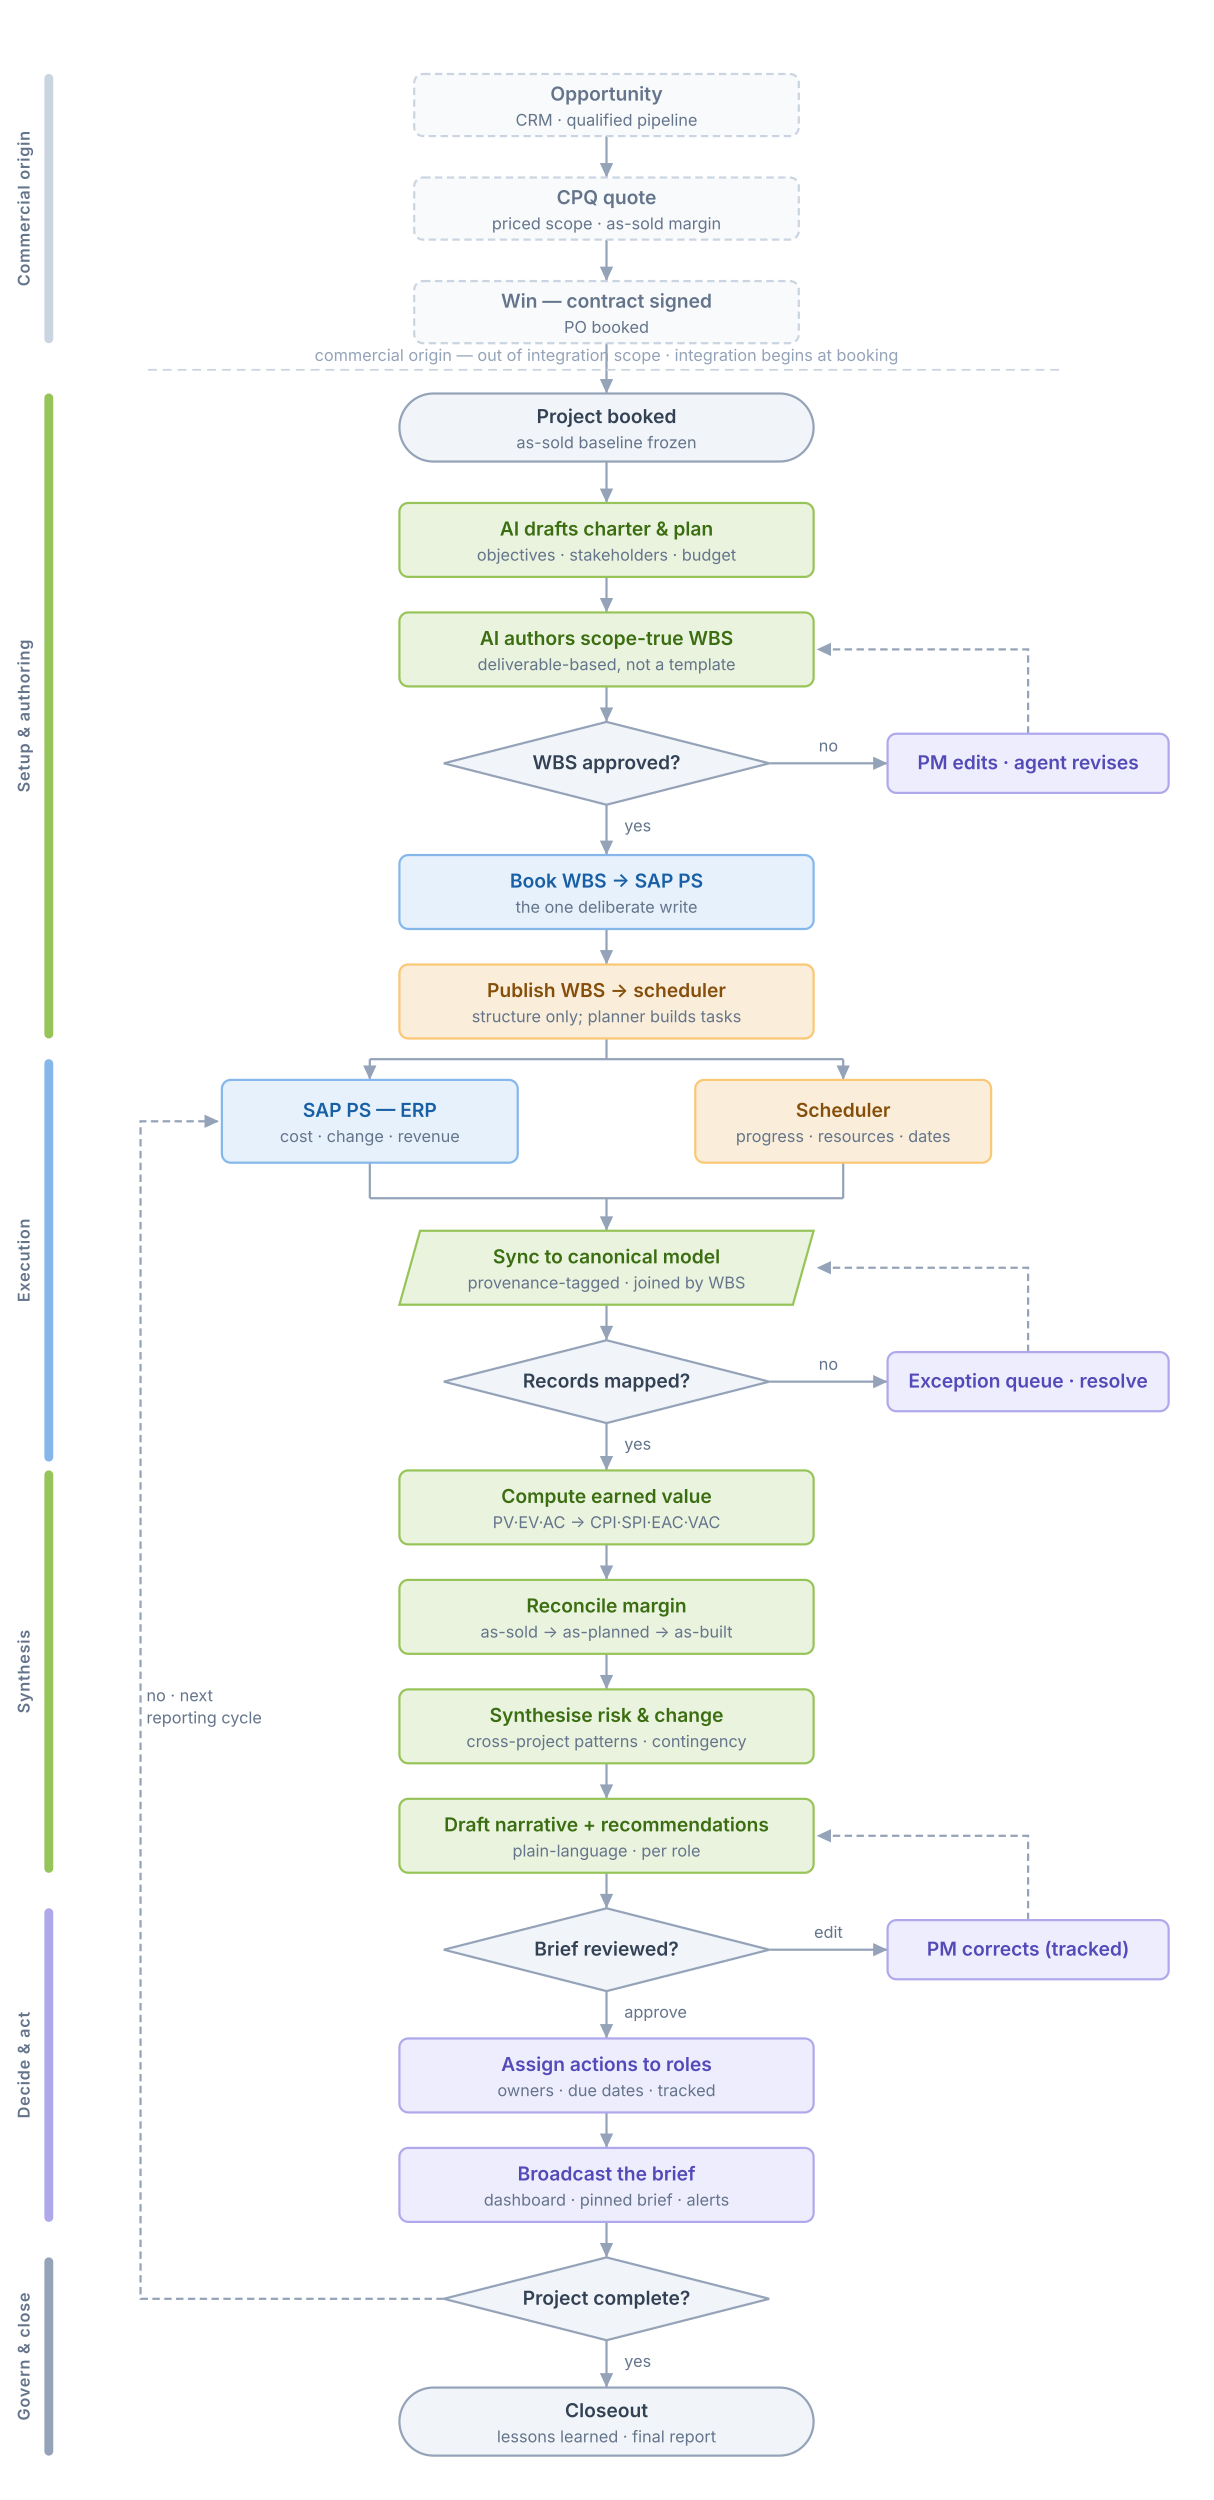
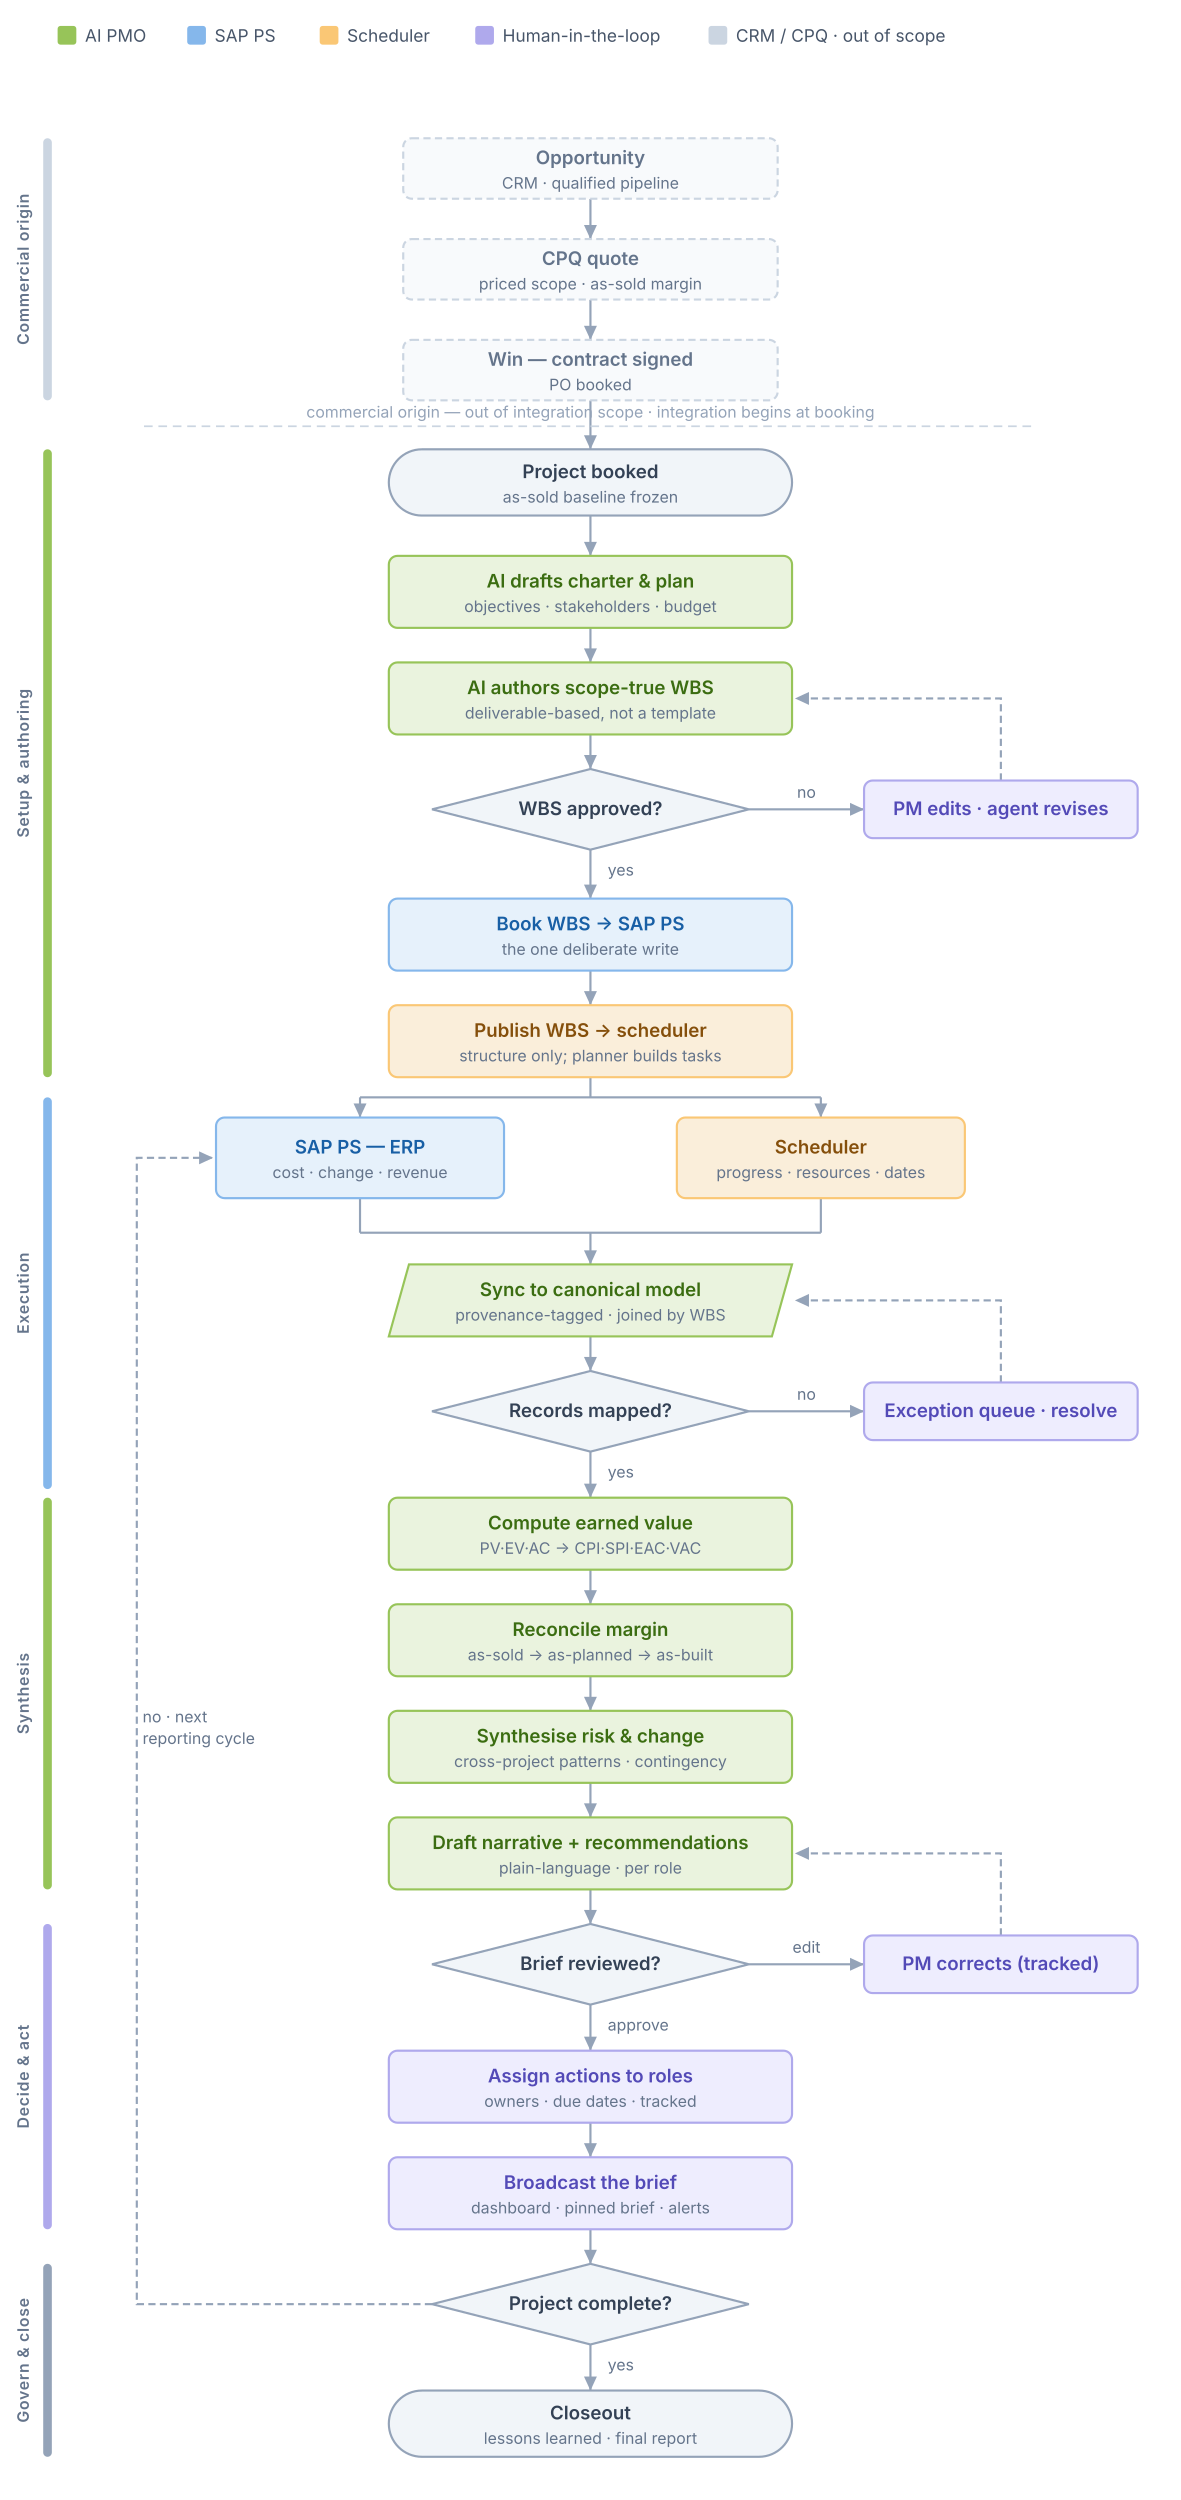
- <svg xmlns="http://www.w3.org/2000/svg" viewBox="0 0 820 1690" width="820" height="1690" font-family="Inter,Arial,sans-serif">
+ <svg xmlns="http://www.w3.org/2000/svg" viewBox="0 0 820 1736" width="820" height="1736" font-family="Inter,Arial,sans-serif">
  <defs>
    <marker id="ah" markerWidth="9" markerHeight="9" refX="6.5" refY="3" orient="auto">
      <path d="M0,0 L6.5,3 L0,6 Z" fill="#94a3b8" />
    </marker>
  </defs>
-   <rect x="30" y="50" width="6" height="182" rx="3" fill="#CBD5E1" />
-   <text transform="rotate(-90 20 141.0)" x="20" y="141.0" text-anchor="middle" font-family="Inter,Arial,sans-serif" font-size="11" font-weight="600" letter-spacing="0.5" fill="#64748b">Commercial origin</text>
-   <rect x="30" y="266" width="6" height="436" rx="3" fill="#97C459" />
-   <text transform="rotate(-90 20 484.0)" x="20" y="484.0" text-anchor="middle" font-family="Inter,Arial,sans-serif" font-size="11" font-weight="600" letter-spacing="0.5" fill="#64748b">Setup &amp; authoring</text>
-   <rect x="30" y="716" width="6" height="272" rx="3" fill="#85B7EB" />
-   <text transform="rotate(-90 20 852.0)" x="20" y="852.0" text-anchor="middle" font-family="Inter,Arial,sans-serif" font-size="11" font-weight="600" letter-spacing="0.5" fill="#64748b">Execution</text>
-   <rect x="30" y="994" width="6" height="272" rx="3" fill="#97C459" />
-   <text transform="rotate(-90 20 1130.0)" x="20" y="1130.0" text-anchor="middle" font-family="Inter,Arial,sans-serif" font-size="11" font-weight="600" letter-spacing="0.5" fill="#64748b">Synthesis</text>
-   <rect x="30" y="1290" width="6" height="212" rx="3" fill="#AFA9EC" />
-   <text transform="rotate(-90 20 1396.0)" x="20" y="1396.0" text-anchor="middle" font-family="Inter,Arial,sans-serif" font-size="11" font-weight="600" letter-spacing="0.5" fill="#64748b">Decide &amp; act</text>
-   <rect x="30" y="1526" width="6" height="134" rx="3" fill="#94A3B8" />
-   <text transform="rotate(-90 20 1593.0)" x="20" y="1593.0" text-anchor="middle" font-family="Inter,Arial,sans-serif" font-size="11" font-weight="600" letter-spacing="0.5" fill="#64748b">Govern &amp; close</text>
-   <line x1="410" y1="92" x2="410" y2="120" stroke="#94a3b8" stroke-width="1.5" marker-end="url(#ah)" />
-   <line x1="410" y1="162" x2="410" y2="190" stroke="#94a3b8" stroke-width="1.5" marker-end="url(#ah)" />
-   <line x1="410" y1="232" x2="410" y2="266" stroke="#94a3b8" stroke-width="1.5" marker-end="url(#ah)" />
-   <line x1="410" y1="312" x2="410" y2="340" stroke="#94a3b8" stroke-width="1.5" marker-end="url(#ah)" />
-   <line x1="410" y1="390" x2="410" y2="414" stroke="#94a3b8" stroke-width="1.5" marker-end="url(#ah)" />
-   <line x1="410" y1="464" x2="410" y2="488" stroke="#94a3b8" stroke-width="1.5" marker-end="url(#ah)" />
-   <line x1="410" y1="544" x2="410" y2="578" stroke="#94a3b8" stroke-width="1.5" marker-end="url(#ah)" />
-   <text x="422" y="562" text-anchor="start" font-family="Inter,Arial,sans-serif" font-size="11" fill="#64748b">yes</text>
-   <line x1="410" y1="628" x2="410" y2="652" stroke="#94a3b8" stroke-width="1.5" marker-end="url(#ah)" />
-   <line x1="410" y1="702" x2="410" y2="716" stroke="#94a3b8" stroke-width="1.5" />
-   <line x1="250" y1="716" x2="570" y2="716" stroke="#94a3b8" stroke-width="1.5" />
-   <line x1="250" y1="716" x2="250" y2="730" stroke="#94a3b8" stroke-width="1.5" marker-end="url(#ah)" />
-   <line x1="570" y1="716" x2="570" y2="730" stroke="#94a3b8" stroke-width="1.5" marker-end="url(#ah)" />
-   <line x1="250" y1="786" x2="250" y2="810" stroke="#94a3b8" stroke-width="1.5" />
-   <line x1="570" y1="786" x2="570" y2="810" stroke="#94a3b8" stroke-width="1.5" />
-   <line x1="250" y1="810" x2="570" y2="810" stroke="#94a3b8" stroke-width="1.5" />
-   <line x1="410" y1="810" x2="410" y2="832" stroke="#94a3b8" stroke-width="1.5" marker-end="url(#ah)" />
-   <line x1="410" y1="882" x2="410" y2="906" stroke="#94a3b8" stroke-width="1.5" marker-end="url(#ah)" />
-   <line x1="410" y1="962" x2="410" y2="994" stroke="#94a3b8" stroke-width="1.5" marker-end="url(#ah)" />
-   <text x="422" y="980" text-anchor="start" font-family="Inter,Arial,sans-serif" font-size="11" fill="#64748b">yes</text>
-   <line x1="410" y1="1044" x2="410" y2="1068" stroke="#94a3b8" stroke-width="1.5" marker-end="url(#ah)" />
-   <line x1="410" y1="1118" x2="410" y2="1142" stroke="#94a3b8" stroke-width="1.5" marker-end="url(#ah)" />
-   <line x1="410" y1="1192" x2="410" y2="1216" stroke="#94a3b8" stroke-width="1.5" marker-end="url(#ah)" />
-   <line x1="410" y1="1266" x2="410" y2="1290" stroke="#94a3b8" stroke-width="1.5" marker-end="url(#ah)" />
-   <line x1="410" y1="1346" x2="410" y2="1378" stroke="#94a3b8" stroke-width="1.5" marker-end="url(#ah)" />
-   <text x="422" y="1364" text-anchor="start" font-family="Inter,Arial,sans-serif" font-size="11" fill="#64748b">approve</text>
-   <line x1="410" y1="1428" x2="410" y2="1452" stroke="#94a3b8" stroke-width="1.5" marker-end="url(#ah)" />
-   <line x1="410" y1="1502" x2="410" y2="1526" stroke="#94a3b8" stroke-width="1.5" marker-end="url(#ah)" />
-   <line x1="410" y1="1582" x2="410" y2="1614" stroke="#94a3b8" stroke-width="1.5" marker-end="url(#ah)" />
-   <text x="422" y="1600" text-anchor="start" font-family="Inter,Arial,sans-serif" font-size="11" fill="#64748b">yes</text>
-   <line x1="520" y1="516" x2="600" y2="516" stroke="#94a3b8" stroke-width="1.5" marker-end="url(#ah)" />
-   <text x="560" y="508" text-anchor="middle" font-family="Inter,Arial,sans-serif" font-size="11" fill="#64748b">no</text>
-   <polyline points="695,496 695,439 552,439" fill="none" stroke="#94a3b8" stroke-width="1.5" marker-end="url(#ah)" stroke-dasharray="5 3" />
-   <line x1="520" y1="934" x2="600" y2="934" stroke="#94a3b8" stroke-width="1.5" marker-end="url(#ah)" />
-   <text x="560" y="926" text-anchor="middle" font-family="Inter,Arial,sans-serif" font-size="11" fill="#64748b">no</text>
-   <polyline points="695,914 695,857 552,857" fill="none" stroke="#94a3b8" stroke-width="1.5" marker-end="url(#ah)" stroke-dasharray="5 3" />
-   <line x1="520" y1="1318" x2="600" y2="1318" stroke="#94a3b8" stroke-width="1.5" marker-end="url(#ah)" />
-   <text x="560" y="1310" text-anchor="middle" font-family="Inter,Arial,sans-serif" font-size="11" fill="#64748b">edit</text>
-   <polyline points="695,1298 695,1241 552,1241" fill="none" stroke="#94a3b8" stroke-width="1.5" marker-end="url(#ah)" stroke-dasharray="5 3" />
-   <polyline points="300,1554 95,1554 95,758 148,758" fill="none" stroke="#94a3b8" stroke-width="1.5" marker-end="url(#ah)" stroke-dasharray="5 3" />
-   <text x="99" y="1150" text-anchor="start" font-family="Inter,Arial,sans-serif" font-size="11" fill="#64748b">no · next</text>
-   <text x="99" y="1165" text-anchor="start" font-family="Inter,Arial,sans-serif" font-size="11" fill="#64748b">reporting cycle</text>
-   <line x1="100" y1="250" x2="720" y2="250" stroke="#cbd5e1" stroke-width="1.2" stroke-dasharray="6 4" />
-   <text x="410" y="244" text-anchor="middle" font-family="Inter,Arial,sans-serif" font-size="11" fill="#94a3b8">commercial origin — out of integration scope    ·    integration begins at booking</text>
-   <rect x="280" y="50" width="260" height="42" rx="6" fill="#F8FAFC" stroke="#CBD5E1" stroke-width="1.5" stroke-dasharray="5 3" />
-   <text x="410" y="68" text-anchor="middle" font-family="Inter,Arial,sans-serif" font-size="13" font-weight="600" fill="#64748B">Opportunity</text>
-   <text x="410" y="85" text-anchor="middle" font-family="Inter,Arial,sans-serif" font-size="11" fill="#64748b">CRM · qualified pipeline</text>
-   <rect x="280" y="120" width="260" height="42" rx="6" fill="#F8FAFC" stroke="#CBD5E1" stroke-width="1.5" stroke-dasharray="5 3" />
-   <text x="410" y="138" text-anchor="middle" font-family="Inter,Arial,sans-serif" font-size="13" font-weight="600" fill="#64748B">CPQ quote</text>
-   <text x="410" y="155" text-anchor="middle" font-family="Inter,Arial,sans-serif" font-size="11" fill="#64748b">priced scope · as-sold margin</text>
-   <rect x="280" y="190" width="260" height="42" rx="6" fill="#F8FAFC" stroke="#CBD5E1" stroke-width="1.5" stroke-dasharray="5 3" />
-   <text x="410" y="208" text-anchor="middle" font-family="Inter,Arial,sans-serif" font-size="13" font-weight="600" fill="#64748B">Win — contract signed</text>
-   <text x="410" y="225" text-anchor="middle" font-family="Inter,Arial,sans-serif" font-size="11" fill="#64748b">PO booked</text>
-   <rect x="270" y="266" width="280" height="46" rx="23.0" fill="#F1F5F9" stroke="#94A3B8" stroke-width="1.5" />
-   <text x="410" y="286" text-anchor="middle" font-family="Inter,Arial,sans-serif" font-size="13" font-weight="600" fill="#334155">Project booked</text>
-   <text x="410" y="303" text-anchor="middle" font-family="Inter,Arial,sans-serif" font-size="11" fill="#64748b">as-sold baseline frozen</text>
-   <rect x="270" y="340" width="280" height="50" rx="6" fill="#EAF3DE" stroke="#97C459" stroke-width="1.5" />
-   <text x="410" y="362" text-anchor="middle" font-family="Inter,Arial,sans-serif" font-size="13" font-weight="600" fill="#3B6D11">AI drafts charter &amp; plan</text>
-   <text x="410" y="379" text-anchor="middle" font-family="Inter,Arial,sans-serif" font-size="11" fill="#64748b">objectives · stakeholders · budget</text>
-   <rect x="270" y="414" width="280" height="50" rx="6" fill="#EAF3DE" stroke="#97C459" stroke-width="1.5" />
-   <text x="410" y="436" text-anchor="middle" font-family="Inter,Arial,sans-serif" font-size="13" font-weight="600" fill="#3B6D11">AI authors scope-true WBS</text>
-   <text x="410" y="453" text-anchor="middle" font-family="Inter,Arial,sans-serif" font-size="11" fill="#64748b">deliverable-based, not a template</text>
-   <polygon points="410,488.0 520.0,516 410,544.0 300.0,516" fill="#F1F5F9" stroke="#94A3B8" stroke-width="1.5" />
-   <text x="410" y="520" text-anchor="middle" font-family="Inter,Arial,sans-serif" font-size="13" font-weight="600" fill="#334155">WBS approved?</text>
-   <rect x="600" y="496" width="190" height="40" rx="6" fill="#EEEDFE" stroke="#AFA9EC" stroke-width="1.5" />
-   <text x="695" y="520" text-anchor="middle" font-family="Inter,Arial,sans-serif" font-size="13" font-weight="600" fill="#534AB7">PM edits · agent revises</text>
-   <rect x="270" y="578" width="280" height="50" rx="6" fill="#E6F1FB" stroke="#85B7EB" stroke-width="1.5" />
-   <text x="410" y="600" text-anchor="middle" font-family="Inter,Arial,sans-serif" font-size="13" font-weight="600" fill="#185FA5">Book WBS → SAP PS</text>
-   <text x="410" y="617" text-anchor="middle" font-family="Inter,Arial,sans-serif" font-size="11" fill="#64748b">the one deliberate write</text>
-   <rect x="270" y="652" width="280" height="50" rx="6" fill="#FAEEDA" stroke="#FAC775" stroke-width="1.5" />
-   <text x="410" y="674" text-anchor="middle" font-family="Inter,Arial,sans-serif" font-size="13" font-weight="600" fill="#854F0B">Publish WBS → scheduler</text>
-   <text x="410" y="691" text-anchor="middle" font-family="Inter,Arial,sans-serif" font-size="11" fill="#64748b">structure only; planner builds tasks</text>
-   <rect x="150" y="730" width="200" height="56" rx="6" fill="#E6F1FB" stroke="#85B7EB" stroke-width="1.5" />
-   <text x="250" y="755" text-anchor="middle" font-family="Inter,Arial,sans-serif" font-size="13" font-weight="600" fill="#185FA5">SAP PS — ERP</text>
-   <text x="250" y="772" text-anchor="middle" font-family="Inter,Arial,sans-serif" font-size="11" fill="#64748b">cost · change · revenue</text>
-   <rect x="470" y="730" width="200" height="56" rx="6" fill="#FAEEDA" stroke="#FAC775" stroke-width="1.5" />
-   <text x="570" y="755" text-anchor="middle" font-family="Inter,Arial,sans-serif" font-size="13" font-weight="600" fill="#854F0B">Scheduler</text>
-   <text x="570" y="772" text-anchor="middle" font-family="Inter,Arial,sans-serif" font-size="11" fill="#64748b">progress · resources · dates</text>
-   <polygon points="284.0,832 550.0,832 536.0,882 270.0,882" fill="#EAF3DE" stroke="#97C459" stroke-width="1.5" />
-   <text x="410" y="854" text-anchor="middle" font-family="Inter,Arial,sans-serif" font-size="13" font-weight="600" fill="#3B6D11">Sync to canonical model</text>
-   <text x="410" y="871" text-anchor="middle" font-family="Inter,Arial,sans-serif" font-size="11" fill="#64748b">provenance-tagged · joined by WBS</text>
-   <polygon points="410,906.0 520.0,934 410,962.0 300.0,934" fill="#F1F5F9" stroke="#94A3B8" stroke-width="1.5" />
-   <text x="410" y="938" text-anchor="middle" font-family="Inter,Arial,sans-serif" font-size="13" font-weight="600" fill="#334155">Records mapped?</text>
-   <rect x="600" y="914" width="190" height="40" rx="6" fill="#EEEDFE" stroke="#AFA9EC" stroke-width="1.5" />
-   <text x="695" y="938" text-anchor="middle" font-family="Inter,Arial,sans-serif" font-size="13" font-weight="600" fill="#534AB7">Exception queue · resolve</text>
-   <rect x="270" y="994" width="280" height="50" rx="6" fill="#EAF3DE" stroke="#97C459" stroke-width="1.5" />
-   <text x="410" y="1016" text-anchor="middle" font-family="Inter,Arial,sans-serif" font-size="13" font-weight="600" fill="#3B6D11">Compute earned value</text>
-   <text x="410" y="1033" text-anchor="middle" font-family="Inter,Arial,sans-serif" font-size="11" fill="#64748b">PV·EV·AC → CPI·SPI·EAC·VAC</text>
-   <rect x="270" y="1068" width="280" height="50" rx="6" fill="#EAF3DE" stroke="#97C459" stroke-width="1.5" />
-   <text x="410" y="1090" text-anchor="middle" font-family="Inter,Arial,sans-serif" font-size="13" font-weight="600" fill="#3B6D11">Reconcile margin</text>
-   <text x="410" y="1107" text-anchor="middle" font-family="Inter,Arial,sans-serif" font-size="11" fill="#64748b">as-sold → as-planned → as-built</text>
-   <rect x="270" y="1142" width="280" height="50" rx="6" fill="#EAF3DE" stroke="#97C459" stroke-width="1.5" />
-   <text x="410" y="1164" text-anchor="middle" font-family="Inter,Arial,sans-serif" font-size="13" font-weight="600" fill="#3B6D11">Synthesise risk &amp; change</text>
-   <text x="410" y="1181" text-anchor="middle" font-family="Inter,Arial,sans-serif" font-size="11" fill="#64748b">cross-project patterns · contingency</text>
-   <rect x="270" y="1216" width="280" height="50" rx="6" fill="#EAF3DE" stroke="#97C459" stroke-width="1.5" />
-   <text x="410" y="1238" text-anchor="middle" font-family="Inter,Arial,sans-serif" font-size="13" font-weight="600" fill="#3B6D11">Draft narrative + recommendations</text>
-   <text x="410" y="1255" text-anchor="middle" font-family="Inter,Arial,sans-serif" font-size="11" fill="#64748b">plain-language · per role</text>
-   <polygon points="410,1290.0 520.0,1318 410,1346.0 300.0,1318" fill="#F1F5F9" stroke="#94A3B8" stroke-width="1.5" />
-   <text x="410" y="1322" text-anchor="middle" font-family="Inter,Arial,sans-serif" font-size="13" font-weight="600" fill="#334155">Brief reviewed?</text>
-   <rect x="600" y="1298" width="190" height="40" rx="6" fill="#EEEDFE" stroke="#AFA9EC" stroke-width="1.5" />
-   <text x="695" y="1322" text-anchor="middle" font-family="Inter,Arial,sans-serif" font-size="13" font-weight="600" fill="#534AB7">PM corrects (tracked)</text>
-   <rect x="270" y="1378" width="280" height="50" rx="6" fill="#EEEDFE" stroke="#AFA9EC" stroke-width="1.5" />
-   <text x="410" y="1400" text-anchor="middle" font-family="Inter,Arial,sans-serif" font-size="13" font-weight="600" fill="#534AB7">Assign actions to roles</text>
-   <text x="410" y="1417" text-anchor="middle" font-family="Inter,Arial,sans-serif" font-size="11" fill="#64748b">owners · due dates · tracked</text>
-   <rect x="270" y="1452" width="280" height="50" rx="6" fill="#EEEDFE" stroke="#AFA9EC" stroke-width="1.5" />
-   <text x="410" y="1474" text-anchor="middle" font-family="Inter,Arial,sans-serif" font-size="13" font-weight="600" fill="#534AB7">Broadcast the brief</text>
-   <text x="410" y="1491" text-anchor="middle" font-family="Inter,Arial,sans-serif" font-size="11" fill="#64748b">dashboard · pinned brief · alerts</text>
-   <polygon points="410,1526.0 520.0,1554 410,1582.0 300.0,1554" fill="#F1F5F9" stroke="#94A3B8" stroke-width="1.5" />
-   <text x="410" y="1558" text-anchor="middle" font-family="Inter,Arial,sans-serif" font-size="13" font-weight="600" fill="#334155">Project complete?</text>
-   <rect x="270" y="1614" width="280" height="46" rx="23.0" fill="#F1F5F9" stroke="#94A3B8" stroke-width="1.5" />
-   <text x="410" y="1634" text-anchor="middle" font-family="Inter,Arial,sans-serif" font-size="13" font-weight="600" fill="#334155">Closeout</text>
-   <text x="410" y="1651" text-anchor="middle" font-family="Inter,Arial,sans-serif" font-size="11" fill="#64748b">lessons learned · final report</text>
+   <g>
+     <rect x="40" y="18" width="13" height="13" rx="2" fill="#97C459" />
+     <text x="59" y="29" font-family="Inter,Arial,sans-serif" font-size="12" fill="#475569">AI PMO</text>
+     <rect x="130" y="18" width="13" height="13" rx="2" fill="#85B7EB" />
+     <text x="149" y="29" font-family="Inter,Arial,sans-serif" font-size="12" fill="#475569">SAP PS</text>
+     <rect x="222" y="18" width="13" height="13" rx="2" fill="#FAC775" />
+     <text x="241" y="29" font-family="Inter,Arial,sans-serif" font-size="12" fill="#475569">Scheduler</text>
+     <rect x="330" y="18" width="13" height="13" rx="2" fill="#AFA9EC" />
+     <text x="349" y="29" font-family="Inter,Arial,sans-serif" font-size="12" fill="#475569">Human-in-the-loop</text>
+     <rect x="492" y="18" width="13" height="13" rx="2" fill="#CBD5E1" />
+     <text x="511" y="29" font-family="Inter,Arial,sans-serif" font-size="12" fill="#475569">CRM / CPQ · out of scope</text>
+   </g>
+   <g transform="translate(0,46)">
+     <rect x="30" y="50" width="6" height="182" rx="3" fill="#CBD5E1" />
+     <text transform="rotate(-90 20 141.0)" x="20" y="141.0" text-anchor="middle" font-family="Inter,Arial,sans-serif" font-size="11" font-weight="600" letter-spacing="0.5" fill="#64748b">Commercial origin</text>
+     <rect x="30" y="266" width="6" height="436" rx="3" fill="#97C459" />
+     <text transform="rotate(-90 20 484.0)" x="20" y="484.0" text-anchor="middle" font-family="Inter,Arial,sans-serif" font-size="11" font-weight="600" letter-spacing="0.5" fill="#64748b">Setup &amp; authoring</text>
+     <rect x="30" y="716" width="6" height="272" rx="3" fill="#85B7EB" />
+     <text transform="rotate(-90 20 852.0)" x="20" y="852.0" text-anchor="middle" font-family="Inter,Arial,sans-serif" font-size="11" font-weight="600" letter-spacing="0.5" fill="#64748b">Execution</text>
+     <rect x="30" y="994" width="6" height="272" rx="3" fill="#97C459" />
+     <text transform="rotate(-90 20 1130.0)" x="20" y="1130.0" text-anchor="middle" font-family="Inter,Arial,sans-serif" font-size="11" font-weight="600" letter-spacing="0.5" fill="#64748b">Synthesis</text>
+     <rect x="30" y="1290" width="6" height="212" rx="3" fill="#AFA9EC" />
+     <text transform="rotate(-90 20 1396.0)" x="20" y="1396.0" text-anchor="middle" font-family="Inter,Arial,sans-serif" font-size="11" font-weight="600" letter-spacing="0.5" fill="#64748b">Decide &amp; act</text>
+     <rect x="30" y="1526" width="6" height="134" rx="3" fill="#94A3B8" />
+     <text transform="rotate(-90 20 1593.0)" x="20" y="1593.0" text-anchor="middle" font-family="Inter,Arial,sans-serif" font-size="11" font-weight="600" letter-spacing="0.5" fill="#64748b">Govern &amp; close</text>
+     <line x1="410" y1="92" x2="410" y2="120" stroke="#94a3b8" stroke-width="1.5" marker-end="url(#ah)" />
+     <line x1="410" y1="162" x2="410" y2="190" stroke="#94a3b8" stroke-width="1.5" marker-end="url(#ah)" />
+     <line x1="410" y1="232" x2="410" y2="266" stroke="#94a3b8" stroke-width="1.5" marker-end="url(#ah)" />
+     <line x1="410" y1="312" x2="410" y2="340" stroke="#94a3b8" stroke-width="1.5" marker-end="url(#ah)" />
+     <line x1="410" y1="390" x2="410" y2="414" stroke="#94a3b8" stroke-width="1.5" marker-end="url(#ah)" />
+     <line x1="410" y1="464" x2="410" y2="488" stroke="#94a3b8" stroke-width="1.5" marker-end="url(#ah)" />
+     <line x1="410" y1="544" x2="410" y2="578" stroke="#94a3b8" stroke-width="1.5" marker-end="url(#ah)" />
+     <text x="422" y="562" text-anchor="start" font-family="Inter,Arial,sans-serif" font-size="11" fill="#64748b">yes</text>
+     <line x1="410" y1="628" x2="410" y2="652" stroke="#94a3b8" stroke-width="1.5" marker-end="url(#ah)" />
+     <line x1="410" y1="702" x2="410" y2="716" stroke="#94a3b8" stroke-width="1.5" />
+     <line x1="250" y1="716" x2="570" y2="716" stroke="#94a3b8" stroke-width="1.5" />
+     <line x1="250" y1="716" x2="250" y2="730" stroke="#94a3b8" stroke-width="1.5" marker-end="url(#ah)" />
+     <line x1="570" y1="716" x2="570" y2="730" stroke="#94a3b8" stroke-width="1.5" marker-end="url(#ah)" />
+     <line x1="250" y1="786" x2="250" y2="810" stroke="#94a3b8" stroke-width="1.5" />
+     <line x1="570" y1="786" x2="570" y2="810" stroke="#94a3b8" stroke-width="1.5" />
+     <line x1="250" y1="810" x2="570" y2="810" stroke="#94a3b8" stroke-width="1.5" />
+     <line x1="410" y1="810" x2="410" y2="832" stroke="#94a3b8" stroke-width="1.5" marker-end="url(#ah)" />
+     <line x1="410" y1="882" x2="410" y2="906" stroke="#94a3b8" stroke-width="1.5" marker-end="url(#ah)" />
+     <line x1="410" y1="962" x2="410" y2="994" stroke="#94a3b8" stroke-width="1.5" marker-end="url(#ah)" />
+     <text x="422" y="980" text-anchor="start" font-family="Inter,Arial,sans-serif" font-size="11" fill="#64748b">yes</text>
+     <line x1="410" y1="1044" x2="410" y2="1068" stroke="#94a3b8" stroke-width="1.5" marker-end="url(#ah)" />
+     <line x1="410" y1="1118" x2="410" y2="1142" stroke="#94a3b8" stroke-width="1.5" marker-end="url(#ah)" />
+     <line x1="410" y1="1192" x2="410" y2="1216" stroke="#94a3b8" stroke-width="1.5" marker-end="url(#ah)" />
+     <line x1="410" y1="1266" x2="410" y2="1290" stroke="#94a3b8" stroke-width="1.5" marker-end="url(#ah)" />
+     <line x1="410" y1="1346" x2="410" y2="1378" stroke="#94a3b8" stroke-width="1.5" marker-end="url(#ah)" />
+     <text x="422" y="1364" text-anchor="start" font-family="Inter,Arial,sans-serif" font-size="11" fill="#64748b">approve</text>
+     <line x1="410" y1="1428" x2="410" y2="1452" stroke="#94a3b8" stroke-width="1.5" marker-end="url(#ah)" />
+     <line x1="410" y1="1502" x2="410" y2="1526" stroke="#94a3b8" stroke-width="1.5" marker-end="url(#ah)" />
+     <line x1="410" y1="1582" x2="410" y2="1614" stroke="#94a3b8" stroke-width="1.5" marker-end="url(#ah)" />
+     <text x="422" y="1600" text-anchor="start" font-family="Inter,Arial,sans-serif" font-size="11" fill="#64748b">yes</text>
+     <line x1="520" y1="516" x2="600" y2="516" stroke="#94a3b8" stroke-width="1.5" marker-end="url(#ah)" />
+     <text x="560" y="508" text-anchor="middle" font-family="Inter,Arial,sans-serif" font-size="11" fill="#64748b">no</text>
+     <polyline points="695,496 695,439 552,439" fill="none" stroke="#94a3b8" stroke-width="1.5" marker-end="url(#ah)" stroke-dasharray="5 3" />
+     <line x1="520" y1="934" x2="600" y2="934" stroke="#94a3b8" stroke-width="1.5" marker-end="url(#ah)" />
+     <text x="560" y="926" text-anchor="middle" font-family="Inter,Arial,sans-serif" font-size="11" fill="#64748b">no</text>
+     <polyline points="695,914 695,857 552,857" fill="none" stroke="#94a3b8" stroke-width="1.5" marker-end="url(#ah)" stroke-dasharray="5 3" />
+     <line x1="520" y1="1318" x2="600" y2="1318" stroke="#94a3b8" stroke-width="1.5" marker-end="url(#ah)" />
+     <text x="560" y="1310" text-anchor="middle" font-family="Inter,Arial,sans-serif" font-size="11" fill="#64748b">edit</text>
+     <polyline points="695,1298 695,1241 552,1241" fill="none" stroke="#94a3b8" stroke-width="1.5" marker-end="url(#ah)" stroke-dasharray="5 3" />
+     <polyline points="300,1554 95,1554 95,758 148,758" fill="none" stroke="#94a3b8" stroke-width="1.5" marker-end="url(#ah)" stroke-dasharray="5 3" />
+     <text x="99" y="1150" text-anchor="start" font-family="Inter,Arial,sans-serif" font-size="11" fill="#64748b">no · next</text>
+     <text x="99" y="1165" text-anchor="start" font-family="Inter,Arial,sans-serif" font-size="11" fill="#64748b">reporting cycle</text>
+     <line x1="100" y1="250" x2="720" y2="250" stroke="#cbd5e1" stroke-width="1.2" stroke-dasharray="6 4" />
+     <text x="410" y="244" text-anchor="middle" font-family="Inter,Arial,sans-serif" font-size="11" fill="#94a3b8">commercial origin — out of integration scope    ·    integration begins at booking</text>
+     <rect x="280" y="50" width="260" height="42" rx="6" fill="#F8FAFC" stroke="#CBD5E1" stroke-width="1.5" stroke-dasharray="5 3" />
+     <text x="410" y="68" text-anchor="middle" font-family="Inter,Arial,sans-serif" font-size="13" font-weight="600" fill="#64748B">Opportunity</text>
+     <text x="410" y="85" text-anchor="middle" font-family="Inter,Arial,sans-serif" font-size="11" fill="#64748b">CRM · qualified pipeline</text>
+     <rect x="280" y="120" width="260" height="42" rx="6" fill="#F8FAFC" stroke="#CBD5E1" stroke-width="1.5" stroke-dasharray="5 3" />
+     <text x="410" y="138" text-anchor="middle" font-family="Inter,Arial,sans-serif" font-size="13" font-weight="600" fill="#64748B">CPQ quote</text>
+     <text x="410" y="155" text-anchor="middle" font-family="Inter,Arial,sans-serif" font-size="11" fill="#64748b">priced scope · as-sold margin</text>
+     <rect x="280" y="190" width="260" height="42" rx="6" fill="#F8FAFC" stroke="#CBD5E1" stroke-width="1.5" stroke-dasharray="5 3" />
+     <text x="410" y="208" text-anchor="middle" font-family="Inter,Arial,sans-serif" font-size="13" font-weight="600" fill="#64748B">Win — contract signed</text>
+     <text x="410" y="225" text-anchor="middle" font-family="Inter,Arial,sans-serif" font-size="11" fill="#64748b">PO booked</text>
+     <rect x="270" y="266" width="280" height="46" rx="23.0" fill="#F1F5F9" stroke="#94A3B8" stroke-width="1.5" />
+     <text x="410" y="286" text-anchor="middle" font-family="Inter,Arial,sans-serif" font-size="13" font-weight="600" fill="#334155">Project booked</text>
+     <text x="410" y="303" text-anchor="middle" font-family="Inter,Arial,sans-serif" font-size="11" fill="#64748b">as-sold baseline frozen</text>
+     <rect x="270" y="340" width="280" height="50" rx="6" fill="#EAF3DE" stroke="#97C459" stroke-width="1.5" />
+     <text x="410" y="362" text-anchor="middle" font-family="Inter,Arial,sans-serif" font-size="13" font-weight="600" fill="#3B6D11">AI drafts charter &amp; plan</text>
+     <text x="410" y="379" text-anchor="middle" font-family="Inter,Arial,sans-serif" font-size="11" fill="#64748b">objectives · stakeholders · budget</text>
+     <rect x="270" y="414" width="280" height="50" rx="6" fill="#EAF3DE" stroke="#97C459" stroke-width="1.5" />
+     <text x="410" y="436" text-anchor="middle" font-family="Inter,Arial,sans-serif" font-size="13" font-weight="600" fill="#3B6D11">AI authors scope-true WBS</text>
+     <text x="410" y="453" text-anchor="middle" font-family="Inter,Arial,sans-serif" font-size="11" fill="#64748b">deliverable-based, not a template</text>
+     <polygon points="410,488.0 520.0,516 410,544.0 300.0,516" fill="#F1F5F9" stroke="#94A3B8" stroke-width="1.5" />
+     <text x="410" y="520" text-anchor="middle" font-family="Inter,Arial,sans-serif" font-size="13" font-weight="600" fill="#334155">WBS approved?</text>
+     <rect x="600" y="496" width="190" height="40" rx="6" fill="#EEEDFE" stroke="#AFA9EC" stroke-width="1.5" />
+     <text x="695" y="520" text-anchor="middle" font-family="Inter,Arial,sans-serif" font-size="13" font-weight="600" fill="#534AB7">PM edits · agent revises</text>
+     <rect x="270" y="578" width="280" height="50" rx="6" fill="#E6F1FB" stroke="#85B7EB" stroke-width="1.5" />
+     <text x="410" y="600" text-anchor="middle" font-family="Inter,Arial,sans-serif" font-size="13" font-weight="600" fill="#185FA5">Book WBS → SAP PS</text>
+     <text x="410" y="617" text-anchor="middle" font-family="Inter,Arial,sans-serif" font-size="11" fill="#64748b">the one deliberate write</text>
+     <rect x="270" y="652" width="280" height="50" rx="6" fill="#FAEEDA" stroke="#FAC775" stroke-width="1.5" />
+     <text x="410" y="674" text-anchor="middle" font-family="Inter,Arial,sans-serif" font-size="13" font-weight="600" fill="#854F0B">Publish WBS → scheduler</text>
+     <text x="410" y="691" text-anchor="middle" font-family="Inter,Arial,sans-serif" font-size="11" fill="#64748b">structure only; planner builds tasks</text>
+     <rect x="150" y="730" width="200" height="56" rx="6" fill="#E6F1FB" stroke="#85B7EB" stroke-width="1.5" />
+     <text x="250" y="755" text-anchor="middle" font-family="Inter,Arial,sans-serif" font-size="13" font-weight="600" fill="#185FA5">SAP PS — ERP</text>
+     <text x="250" y="772" text-anchor="middle" font-family="Inter,Arial,sans-serif" font-size="11" fill="#64748b">cost · change · revenue</text>
+     <rect x="470" y="730" width="200" height="56" rx="6" fill="#FAEEDA" stroke="#FAC775" stroke-width="1.5" />
+     <text x="570" y="755" text-anchor="middle" font-family="Inter,Arial,sans-serif" font-size="13" font-weight="600" fill="#854F0B">Scheduler</text>
+     <text x="570" y="772" text-anchor="middle" font-family="Inter,Arial,sans-serif" font-size="11" fill="#64748b">progress · resources · dates</text>
+     <polygon points="284.0,832 550.0,832 536.0,882 270.0,882" fill="#EAF3DE" stroke="#97C459" stroke-width="1.5" />
+     <text x="410" y="854" text-anchor="middle" font-family="Inter,Arial,sans-serif" font-size="13" font-weight="600" fill="#3B6D11">Sync to canonical model</text>
+     <text x="410" y="871" text-anchor="middle" font-family="Inter,Arial,sans-serif" font-size="11" fill="#64748b">provenance-tagged · joined by WBS</text>
+     <polygon points="410,906.0 520.0,934 410,962.0 300.0,934" fill="#F1F5F9" stroke="#94A3B8" stroke-width="1.5" />
+     <text x="410" y="938" text-anchor="middle" font-family="Inter,Arial,sans-serif" font-size="13" font-weight="600" fill="#334155">Records mapped?</text>
+     <rect x="600" y="914" width="190" height="40" rx="6" fill="#EEEDFE" stroke="#AFA9EC" stroke-width="1.5" />
+     <text x="695" y="938" text-anchor="middle" font-family="Inter,Arial,sans-serif" font-size="13" font-weight="600" fill="#534AB7">Exception queue · resolve</text>
+     <rect x="270" y="994" width="280" height="50" rx="6" fill="#EAF3DE" stroke="#97C459" stroke-width="1.5" />
+     <text x="410" y="1016" text-anchor="middle" font-family="Inter,Arial,sans-serif" font-size="13" font-weight="600" fill="#3B6D11">Compute earned value</text>
+     <text x="410" y="1033" text-anchor="middle" font-family="Inter,Arial,sans-serif" font-size="11" fill="#64748b">PV·EV·AC → CPI·SPI·EAC·VAC</text>
+     <rect x="270" y="1068" width="280" height="50" rx="6" fill="#EAF3DE" stroke="#97C459" stroke-width="1.5" />
+     <text x="410" y="1090" text-anchor="middle" font-family="Inter,Arial,sans-serif" font-size="13" font-weight="600" fill="#3B6D11">Reconcile margin</text>
+     <text x="410" y="1107" text-anchor="middle" font-family="Inter,Arial,sans-serif" font-size="11" fill="#64748b">as-sold → as-planned → as-built</text>
+     <rect x="270" y="1142" width="280" height="50" rx="6" fill="#EAF3DE" stroke="#97C459" stroke-width="1.5" />
+     <text x="410" y="1164" text-anchor="middle" font-family="Inter,Arial,sans-serif" font-size="13" font-weight="600" fill="#3B6D11">Synthesise risk &amp; change</text>
+     <text x="410" y="1181" text-anchor="middle" font-family="Inter,Arial,sans-serif" font-size="11" fill="#64748b">cross-project patterns · contingency</text>
+     <rect x="270" y="1216" width="280" height="50" rx="6" fill="#EAF3DE" stroke="#97C459" stroke-width="1.5" />
+     <text x="410" y="1238" text-anchor="middle" font-family="Inter,Arial,sans-serif" font-size="13" font-weight="600" fill="#3B6D11">Draft narrative + recommendations</text>
+     <text x="410" y="1255" text-anchor="middle" font-family="Inter,Arial,sans-serif" font-size="11" fill="#64748b">plain-language · per role</text>
+     <polygon points="410,1290.0 520.0,1318 410,1346.0 300.0,1318" fill="#F1F5F9" stroke="#94A3B8" stroke-width="1.5" />
+     <text x="410" y="1322" text-anchor="middle" font-family="Inter,Arial,sans-serif" font-size="13" font-weight="600" fill="#334155">Brief reviewed?</text>
+     <rect x="600" y="1298" width="190" height="40" rx="6" fill="#EEEDFE" stroke="#AFA9EC" stroke-width="1.5" />
+     <text x="695" y="1322" text-anchor="middle" font-family="Inter,Arial,sans-serif" font-size="13" font-weight="600" fill="#534AB7">PM corrects (tracked)</text>
+     <rect x="270" y="1378" width="280" height="50" rx="6" fill="#EEEDFE" stroke="#AFA9EC" stroke-width="1.5" />
+     <text x="410" y="1400" text-anchor="middle" font-family="Inter,Arial,sans-serif" font-size="13" font-weight="600" fill="#534AB7">Assign actions to roles</text>
+     <text x="410" y="1417" text-anchor="middle" font-family="Inter,Arial,sans-serif" font-size="11" fill="#64748b">owners · due dates · tracked</text>
+     <rect x="270" y="1452" width="280" height="50" rx="6" fill="#EEEDFE" stroke="#AFA9EC" stroke-width="1.5" />
+     <text x="410" y="1474" text-anchor="middle" font-family="Inter,Arial,sans-serif" font-size="13" font-weight="600" fill="#534AB7">Broadcast the brief</text>
+     <text x="410" y="1491" text-anchor="middle" font-family="Inter,Arial,sans-serif" font-size="11" fill="#64748b">dashboard · pinned brief · alerts</text>
+     <polygon points="410,1526.0 520.0,1554 410,1582.0 300.0,1554" fill="#F1F5F9" stroke="#94A3B8" stroke-width="1.5" />
+     <text x="410" y="1558" text-anchor="middle" font-family="Inter,Arial,sans-serif" font-size="13" font-weight="600" fill="#334155">Project complete?</text>
+     <rect x="270" y="1614" width="280" height="46" rx="23.0" fill="#F1F5F9" stroke="#94A3B8" stroke-width="1.5" />
+     <text x="410" y="1634" text-anchor="middle" font-family="Inter,Arial,sans-serif" font-size="13" font-weight="600" fill="#334155">Closeout</text>
+     <text x="410" y="1651" text-anchor="middle" font-family="Inter,Arial,sans-serif" font-size="11" fill="#64748b">lessons learned · final report</text>
+   </g>
</svg>
